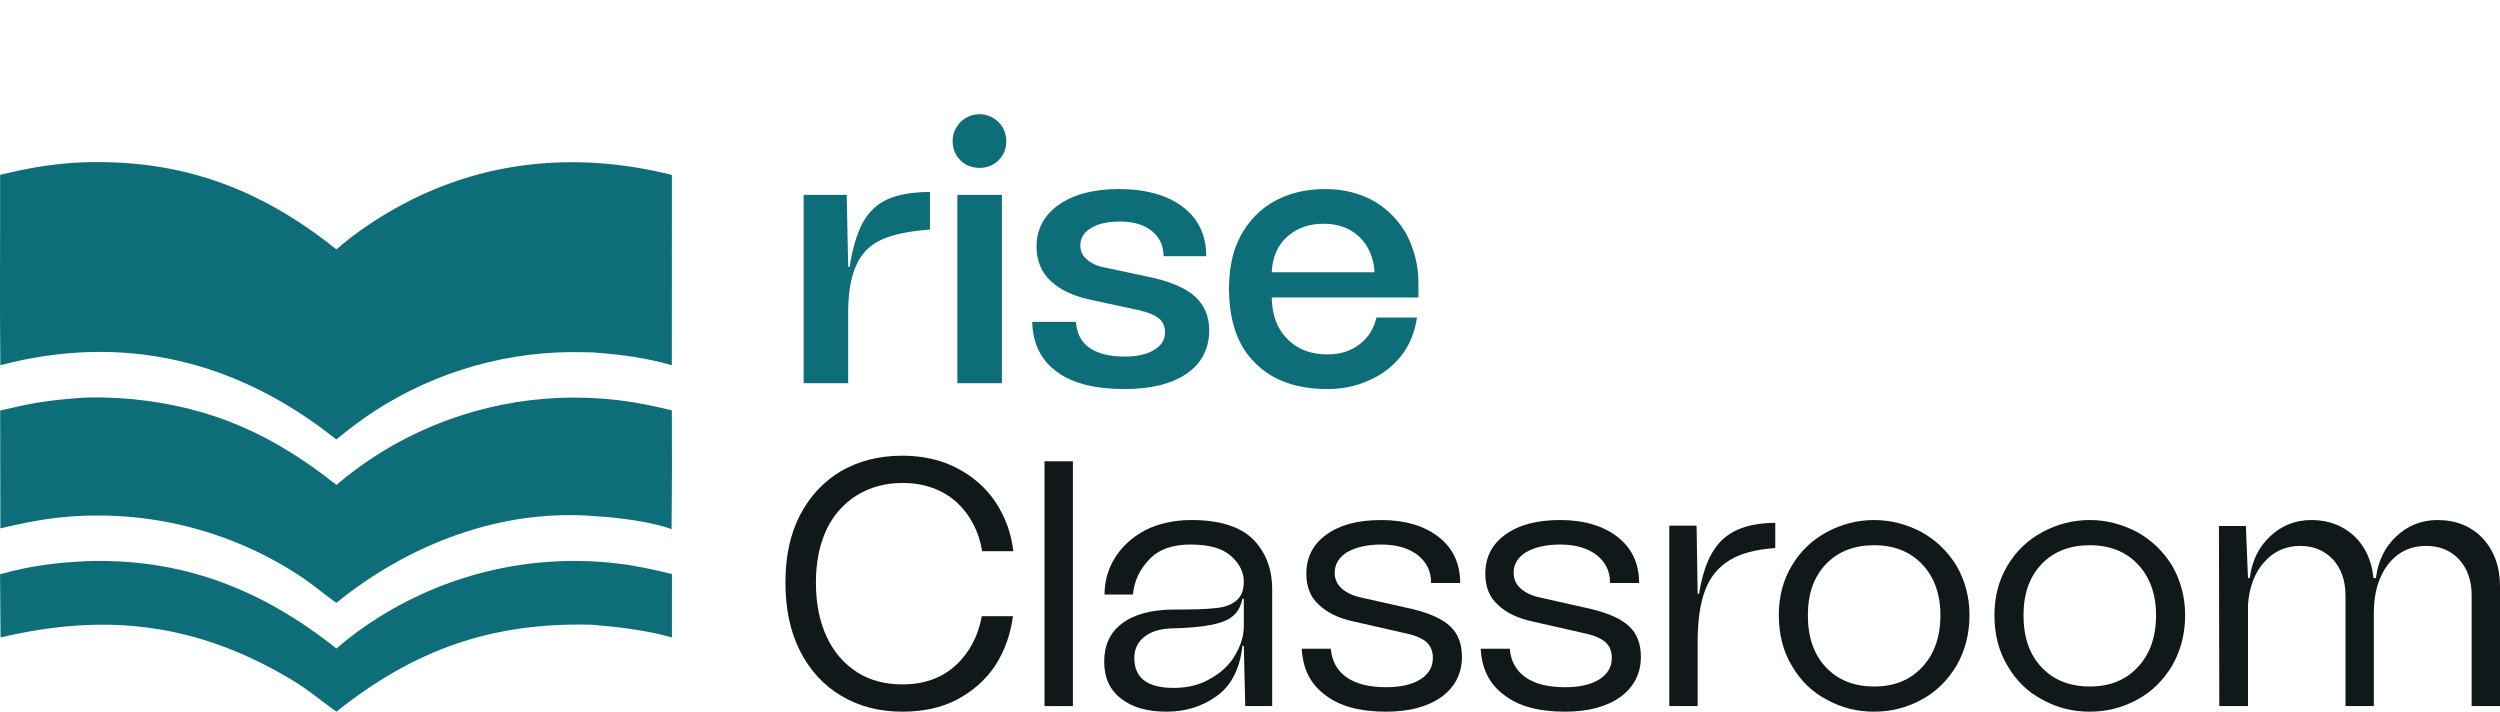
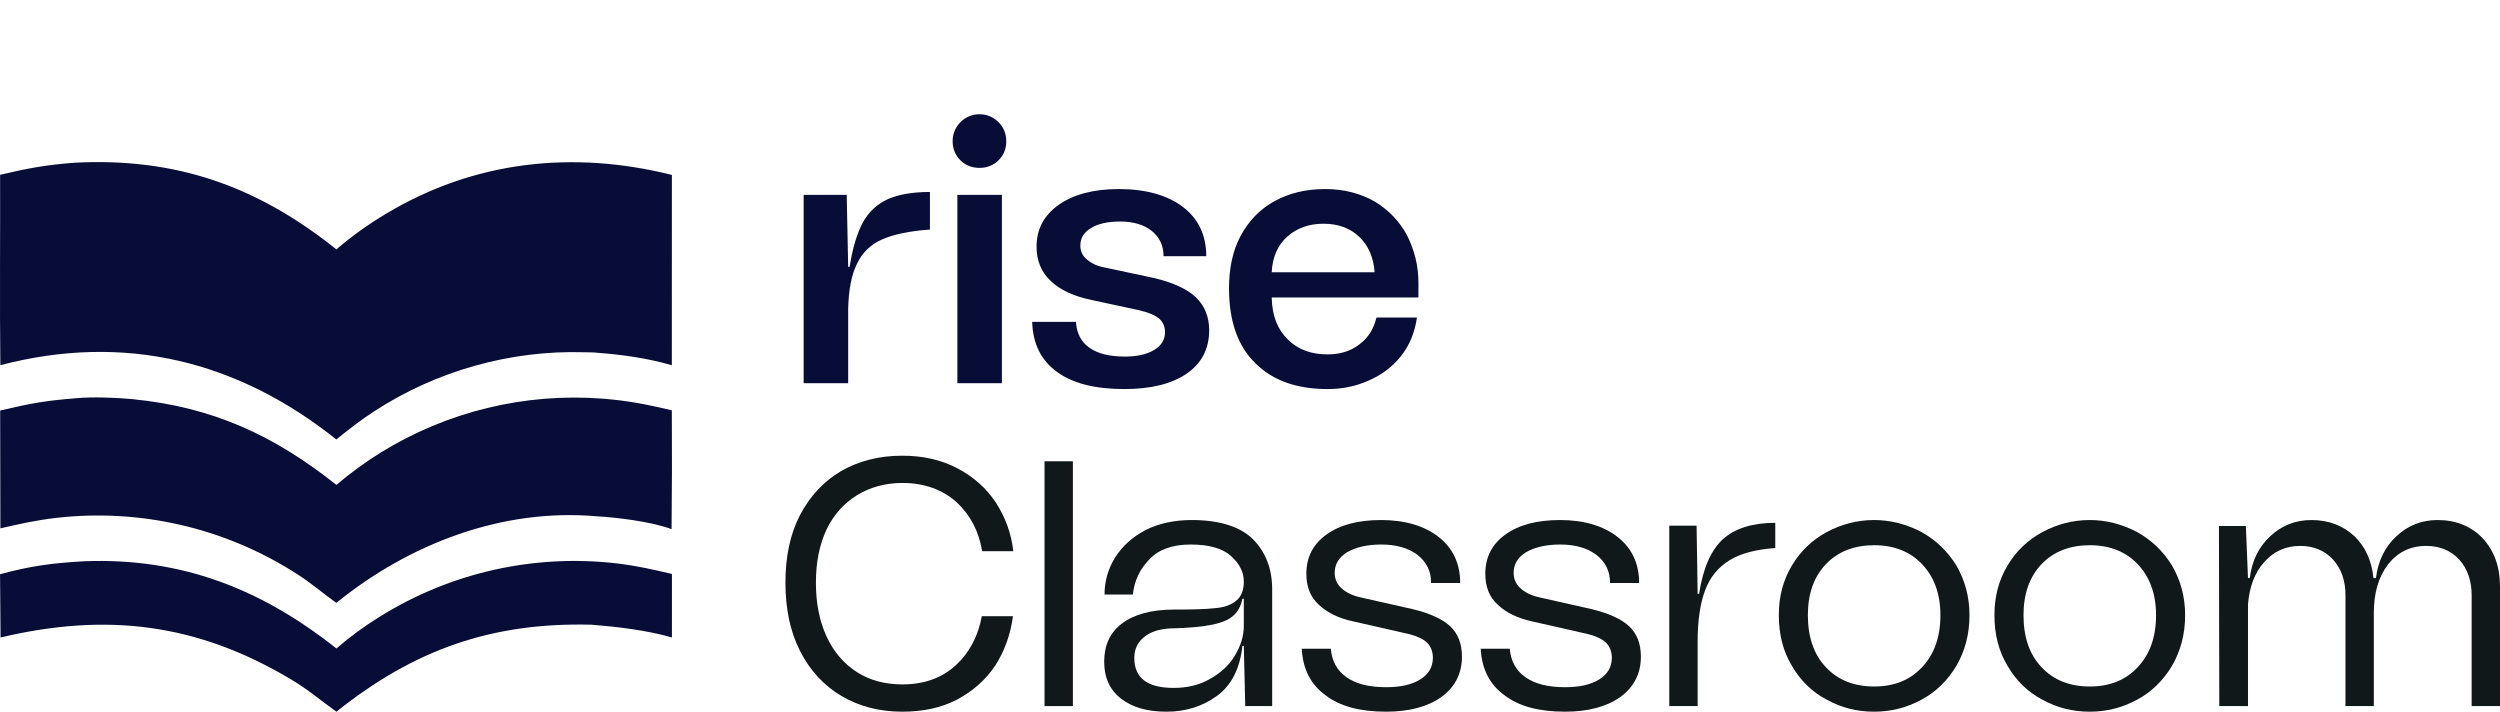
<svg xmlns="http://www.w3.org/2000/svg" width="137" height="39" viewBox="0 0 137 39" fill="none">
-   <path d="M18.434 13.667C19.282 12.937 20.193 12.283 21.157 11.713C25.988 8.81 31.404 8.229 36.819 9.586L36.816 20.015C35.502 19.631 34.112 19.435 32.749 19.334C32.524 19.304 32.247 19.311 32.017 19.304C27.963 19.18 23.904 20.326 20.505 22.539C19.764 23.022 19.114 23.526 18.43 24.083C13.002 19.753 6.799 18.238 0.019 20.012C-0.021 16.555 0.016 13.043 0.006 9.579C1.534 9.22 2.503 9.039 4.054 8.919C9.641 8.619 14.102 10.202 18.434 13.667Z" fill="#0D6D78" />
-   <path d="M18.435 26.572C19.196 25.925 20.004 25.335 20.852 24.807C24.492 22.555 28.754 21.518 33.022 21.846C34.474 21.961 35.42 22.162 36.816 22.483C36.83 24.655 36.825 26.827 36.802 28.999C35.726 28.589 33.81 28.353 32.658 28.29C27.492 27.847 22.405 29.811 18.43 33.038C17.551 32.408 17.09 31.963 16.104 31.348C12.226 28.905 7.631 27.858 3.077 28.381C2.008 28.502 1.062 28.714 0.021 28.954L0.009 22.498C1.676 22.1 2.494 21.956 4.208 21.819C5.065 21.739 6.42 21.789 7.279 21.875C11.68 22.314 15.018 23.861 18.435 26.572Z" fill="#0D6D78" />
-   <path d="M18.436 35.537C19.172 34.899 19.958 34.322 20.787 33.809C24.671 31.378 29.269 30.343 33.821 30.877C34.886 31.001 35.784 31.21 36.822 31.453L36.821 34.933C35.468 34.539 33.818 34.345 32.419 34.234C26.938 34.095 22.698 35.599 18.435 39C17.555 38.378 16.93 37.816 15.96 37.237C10.761 34.133 5.809 33.567 0.03 34.934L0.003 31.468C1.702 31.006 2.886 30.854 4.634 30.756C9.953 30.557 14.32 32.275 18.436 35.537Z" fill="#0D6D78" />
+   <path d="M18.434 13.667C19.282 12.937 20.193 12.283 21.157 11.713C25.988 8.81 31.404 8.229 36.819 9.586L36.816 20.015C35.502 19.631 34.112 19.435 32.749 19.334C32.524 19.304 32.247 19.311 32.017 19.304C27.963 19.18 23.904 20.326 20.505 22.539C19.764 23.022 19.114 23.526 18.43 24.083C13.002 19.753 6.799 18.238 0.019 20.012C-0.021 16.555 0.016 13.043 0.006 9.579C1.534 9.22 2.503 9.039 4.054 8.919C9.641 8.619 14.102 10.202 18.434 13.667Z" fill="#080D38" />
+   <path d="M18.435 26.572C19.196 25.925 20.004 25.335 20.852 24.807C24.492 22.555 28.754 21.518 33.022 21.846C34.474 21.961 35.42 22.162 36.816 22.483C36.83 24.655 36.825 26.827 36.802 28.999C35.726 28.589 33.81 28.353 32.658 28.29C27.492 27.847 22.405 29.811 18.43 33.038C17.551 32.408 17.09 31.963 16.104 31.348C12.226 28.905 7.631 27.858 3.077 28.381C2.008 28.502 1.062 28.714 0.021 28.954L0.009 22.498C1.676 22.1 2.494 21.956 4.208 21.819C5.065 21.739 6.42 21.789 7.279 21.875C11.68 22.314 15.018 23.861 18.435 26.572Z" fill="#080D38" />
+   <path d="M18.436 35.537C19.172 34.899 19.958 34.322 20.787 33.809C24.671 31.378 29.269 30.343 33.821 30.877C34.886 31.001 35.784 31.21 36.822 31.453L36.821 34.933C35.468 34.539 33.818 34.345 32.419 34.234C26.938 34.095 22.698 35.599 18.435 39C17.555 38.378 16.93 37.816 15.96 37.237C10.761 34.133 5.809 33.567 0.03 34.934L0.003 31.468C1.702 31.006 2.886 30.854 4.634 30.756C9.953 30.557 14.32 32.275 18.436 35.537Z" fill="#080D38" />
  <path d="M55.511 33.768C55.375 34.784 55.045 35.685 54.54 36.47C54.016 37.256 53.316 37.869 52.462 38.329C51.588 38.789 50.578 39 49.451 39C48.189 39 47.082 38.713 46.111 38.138C45.139 37.563 44.382 36.739 43.838 35.666C43.294 34.592 43.042 33.347 43.042 31.928C43.042 30.51 43.294 29.284 43.838 28.23C44.382 27.195 45.12 26.39 46.091 25.815C47.062 25.259 48.169 24.972 49.451 24.972C50.578 24.972 51.588 25.202 52.462 25.662C53.336 26.122 54.035 26.735 54.56 27.521C55.084 28.326 55.414 29.207 55.531 30.204H53.822C53.647 29.13 53.181 28.23 52.423 27.521C51.646 26.831 50.656 26.466 49.451 26.466C48.519 26.466 47.684 26.697 46.965 27.137C46.247 27.578 45.683 28.21 45.295 29.015C44.907 29.84 44.712 30.817 44.712 31.928C44.712 33.059 44.907 34.036 45.295 34.88C45.683 35.723 46.247 36.375 46.965 36.835C47.684 37.294 48.519 37.505 49.451 37.505C50.636 37.505 51.607 37.16 52.384 36.451C53.142 35.742 53.608 34.841 53.802 33.768H55.511Z" fill="#111819" />
  <path d="M57.24 38.694V25.278H58.794V38.694H57.24Z" fill="#111819" />
  <path d="M61.48 34.171C62.14 33.672 63.092 33.404 64.335 33.404C65.345 33.404 66.083 33.385 66.588 33.327C67.074 33.289 67.462 33.155 67.734 32.925C68.006 32.714 68.161 32.369 68.161 31.871C68.161 31.354 67.928 30.893 67.462 30.472C66.996 30.05 66.258 29.84 65.248 29.84C64.257 29.84 63.5 30.108 62.995 30.644C62.47 31.181 62.16 31.813 62.082 32.58H60.528C60.528 31.852 60.722 31.162 61.111 30.549C61.499 29.935 62.043 29.437 62.762 29.054C63.48 28.69 64.335 28.498 65.306 28.498C66.841 28.498 67.967 28.862 68.666 29.552C69.365 30.261 69.715 31.181 69.715 32.293V38.694H68.239L68.161 35.397H68.084C67.948 36.643 67.481 37.563 66.685 38.138C65.889 38.713 64.976 39 63.927 39C62.878 39 62.062 38.77 61.441 38.291C60.819 37.812 60.509 37.141 60.509 36.26C60.509 35.378 60.819 34.669 61.48 34.171ZM64.316 37.697C65.054 37.697 65.733 37.544 66.316 37.199C66.899 36.873 67.365 36.451 67.676 35.915C67.987 35.397 68.161 34.861 68.161 34.305V32.81H68.084C68.006 33.193 67.85 33.5 67.617 33.711C67.384 33.941 66.996 34.113 66.452 34.228C65.908 34.343 65.112 34.42 64.102 34.439C63.5 34.477 63.034 34.631 62.684 34.918C62.334 35.206 62.16 35.589 62.16 36.049C62.16 37.16 62.878 37.697 64.316 37.697Z" fill="#111819" />
  <path d="M72.637 38.099C71.822 37.505 71.394 36.662 71.336 35.55H72.929C72.987 36.24 73.278 36.758 73.803 37.122C74.327 37.486 75.046 37.659 75.959 37.659C76.736 37.659 77.357 37.525 77.823 37.237C78.289 36.95 78.522 36.547 78.522 36.049C78.522 35.704 78.406 35.416 78.192 35.206C77.978 35.014 77.629 34.841 77.124 34.727L74.172 34.056C73.356 33.883 72.734 33.577 72.268 33.136C71.802 32.714 71.588 32.139 71.588 31.449C71.588 30.549 71.938 29.84 72.676 29.303C73.414 28.766 74.405 28.498 75.687 28.498C77.007 28.498 78.076 28.824 78.853 29.437C79.629 30.05 80.018 30.893 80.018 31.948H78.425C78.425 31.296 78.173 30.798 77.687 30.414C77.182 30.031 76.522 29.84 75.687 29.84C74.91 29.84 74.288 29.993 73.822 30.261C73.356 30.549 73.142 30.932 73.142 31.392C73.142 31.718 73.259 32.005 73.511 32.235C73.764 32.465 74.113 32.638 74.541 32.733L77.435 33.385C78.367 33.615 79.047 33.922 79.474 34.324C79.901 34.727 80.115 35.282 80.115 35.991C80.115 36.911 79.727 37.659 78.989 38.195C78.231 38.732 77.221 39 75.959 39C74.541 39 73.434 38.713 72.637 38.099Z" fill="#111819" />
  <path d="M82.444 38.099C81.628 37.505 81.201 36.662 81.142 35.55H82.735C82.793 36.24 83.085 36.758 83.609 37.122C84.133 37.486 84.852 37.659 85.765 37.659C86.542 37.659 87.163 37.525 87.629 37.237C88.096 36.95 88.329 36.547 88.329 36.049C88.329 35.704 88.212 35.416 87.998 35.206C87.785 35.014 87.435 34.841 86.93 34.727L83.978 34.056C83.162 33.883 82.541 33.577 82.075 33.136C81.608 32.714 81.395 32.139 81.395 31.449C81.395 30.549 81.744 29.84 82.482 29.303C83.22 28.766 84.211 28.498 85.493 28.498C86.814 28.498 87.882 28.824 88.659 29.437C89.436 30.05 89.824 30.893 89.824 31.948H88.231C88.231 31.296 87.979 30.798 87.493 30.414C86.988 30.031 86.328 29.84 85.493 29.84C84.716 29.84 84.094 29.993 83.628 30.261C83.162 30.549 82.948 30.932 82.948 31.392C82.948 31.718 83.065 32.005 83.317 32.235C83.57 32.465 83.92 32.638 84.347 32.733L87.241 33.385C88.173 33.615 88.853 33.922 89.28 34.324C89.708 34.727 89.921 35.282 89.921 35.991C89.921 36.911 89.533 37.659 88.795 38.195C88.037 38.732 87.027 39 85.765 39C84.347 39 83.24 38.713 82.444 38.099Z" fill="#111819" />
  <path d="M93.109 32.542C93.323 31.162 93.75 30.165 94.41 29.552C95.071 28.958 96.022 28.651 97.285 28.651V30.031C96.236 30.108 95.401 30.319 94.779 30.702C94.158 31.085 93.711 31.622 93.439 32.35C93.167 33.078 93.031 34.017 93.031 35.167V38.694H91.477V28.805H92.973L93.031 32.542H93.109Z" fill="#111819" />
  <path d="M100.12 38.349C99.304 37.927 98.663 37.294 98.197 36.49C97.712 35.685 97.479 34.765 97.479 33.711C97.479 32.695 97.712 31.794 98.197 30.989C98.663 30.204 99.304 29.59 100.12 29.15C100.917 28.728 101.771 28.498 102.703 28.498C103.616 28.498 104.471 28.728 105.287 29.15C106.083 29.59 106.724 30.204 107.209 30.989C107.676 31.794 107.928 32.695 107.928 33.711C107.928 34.765 107.676 35.685 107.209 36.49C106.724 37.294 106.083 37.927 105.287 38.349C104.471 38.789 103.616 39 102.703 39C101.771 39 100.917 38.789 100.12 38.349ZM105.325 36.566C105.986 35.876 106.335 34.918 106.335 33.711C106.335 32.542 105.986 31.603 105.325 30.913C104.665 30.223 103.791 29.878 102.703 29.878C101.616 29.878 100.722 30.223 100.062 30.913C99.401 31.603 99.071 32.542 99.071 33.711C99.071 34.918 99.401 35.876 100.062 36.566C100.722 37.275 101.616 37.62 102.703 37.62C103.791 37.62 104.665 37.275 105.325 36.566Z" fill="#111819" />
  <path d="M111.937 38.349C111.121 37.927 110.48 37.294 110.014 36.49C109.529 35.685 109.295 34.765 109.295 33.711C109.295 32.695 109.529 31.794 110.014 30.989C110.48 30.204 111.121 29.59 111.937 29.15C112.733 28.728 113.588 28.498 114.52 28.498C115.433 28.498 116.288 28.728 117.103 29.15C117.9 29.59 118.541 30.204 119.026 30.989C119.492 31.794 119.745 32.695 119.745 33.711C119.745 34.765 119.492 35.685 119.026 36.49C118.541 37.294 117.9 37.927 117.103 38.349C116.288 38.789 115.433 39 114.52 39C113.588 39 112.733 38.789 111.937 38.349ZM117.142 36.566C117.803 35.876 118.152 34.918 118.152 33.711C118.152 32.542 117.803 31.603 117.142 30.913C116.482 30.223 115.608 29.878 114.52 29.878C113.433 29.878 112.539 30.223 111.879 30.913C111.218 31.603 110.888 32.542 110.888 33.711C110.888 34.918 111.218 35.876 111.879 36.566C112.539 37.275 113.433 37.62 114.52 37.62C115.608 37.62 116.482 37.275 117.142 36.566Z" fill="#111819" />
  <path d="M136.048 29.494C136.67 30.165 137 31.047 137 32.12V38.694H135.446V32.618C135.446 31.813 135.213 31.162 134.766 30.664C134.3 30.165 133.698 29.916 132.96 29.916C132.086 29.916 131.387 30.261 130.862 30.932C130.338 31.622 130.086 32.503 130.086 33.596V38.694H128.532V32.618C128.532 31.813 128.299 31.162 127.852 30.664C127.386 30.165 126.784 29.916 126.046 29.916C125.249 29.916 124.589 30.223 124.084 30.798C123.56 31.373 123.268 32.158 123.19 33.117V38.694H121.617L121.598 28.824H123.074L123.19 31.679H123.288C123.404 30.721 123.793 29.954 124.414 29.38C125.036 28.805 125.774 28.498 126.667 28.498C127.619 28.498 128.396 28.805 129.017 29.38C129.619 29.954 129.969 30.721 130.066 31.679H130.202C130.319 30.721 130.707 29.954 131.329 29.38C131.95 28.805 132.688 28.498 133.582 28.498C134.592 28.498 135.427 28.843 136.048 29.494Z" fill="#111819" />
-   <path d="M46.56 14.62C46.72 13.6 46.96 12.8 47.28 12.2C47.6 11.62 48.04 11.2 48.64 10.92C49.22 10.66 50 10.52 50.96 10.52V12.58C49.84 12.66 48.98 12.84 48.34 13.12C47.7 13.4 47.24 13.86 46.96 14.46C46.66 15.06 46.5 15.9 46.48 16.94V21H44.04V10.68H46.4L46.48 14.62H46.56ZM52.624 8.78C52.344 8.5 52.204 8.14 52.204 7.74C52.204 7.34 52.344 7 52.624 6.7C52.904 6.42 53.264 6.26 53.684 6.26C54.084 6.26 54.444 6.42 54.724 6.7C55.004 6.98 55.144 7.34 55.144 7.74C55.144 8.16 55.004 8.5 54.724 8.78C54.444 9.06 54.084 9.2 53.684 9.2C53.264 9.2 52.904 9.06 52.624 8.78ZM52.464 21V10.68H54.904V21H52.464ZM57.923 20.38C57.043 19.74 56.603 18.84 56.563 17.64H58.963C59.003 18.26 59.243 18.74 59.703 19.06C60.163 19.38 60.803 19.54 61.643 19.54C62.323 19.54 62.843 19.42 63.243 19.18C63.643 18.94 63.843 18.62 63.843 18.2C63.843 17.88 63.723 17.64 63.523 17.46C63.303 17.28 62.943 17.12 62.423 17L59.823 16.44C58.863 16.24 58.103 15.9 57.583 15.4C57.063 14.92 56.803 14.28 56.803 13.52C56.803 12.56 57.203 11.8 58.023 11.22C58.823 10.66 59.923 10.36 61.303 10.36C62.803 10.36 63.983 10.7 64.823 11.34C65.663 11.98 66.103 12.88 66.103 14.04H63.763C63.763 13.46 63.543 13 63.123 12.66C62.703 12.32 62.123 12.14 61.383 12.14C60.703 12.14 60.163 12.26 59.783 12.5C59.383 12.74 59.203 13.06 59.203 13.46C59.203 13.74 59.303 14 59.543 14.2C59.783 14.42 60.103 14.58 60.543 14.66L63.263 15.24C64.263 15.48 65.023 15.82 65.523 16.28C66.003 16.74 66.263 17.34 66.263 18.1C66.263 19.12 65.843 19.92 65.023 20.48C64.203 21.04 63.063 21.32 61.623 21.32C60.023 21.32 58.803 21.02 57.923 20.38ZM77.73 16.3H69.689C69.71 17.3 70.01 18.06 70.57 18.6C71.129 19.16 71.85 19.42 72.749 19.42C73.45 19.42 74.029 19.24 74.51 18.86C74.99 18.5 75.29 18 75.43 17.4H77.65C77.529 18.22 77.249 18.92 76.769 19.52C76.29 20.12 75.689 20.56 74.99 20.86C74.269 21.18 73.529 21.32 72.749 21.32C71.07 21.32 69.749 20.86 68.79 19.9C67.829 18.96 67.35 17.6 67.35 15.8C67.35 14.7 67.549 13.74 67.99 12.92C68.43 12.1 69.049 11.46 69.85 11.02C70.65 10.58 71.57 10.36 72.629 10.36C73.65 10.36 74.549 10.6 75.329 11.04C76.09 11.5 76.689 12.12 77.109 12.9C77.51 13.7 77.73 14.56 77.73 15.5V16.3ZM70.549 12.96C70.029 13.42 69.73 14.08 69.689 14.92H75.329C75.269 14.1 74.99 13.46 74.49 12.98C73.99 12.5 73.329 12.26 72.529 12.26C71.73 12.26 71.07 12.5 70.549 12.96Z" fill="#0D6D78" />
+   <path d="M46.56 14.62C46.72 13.6 46.96 12.8 47.28 12.2C47.6 11.62 48.04 11.2 48.64 10.92C49.22 10.66 50 10.52 50.96 10.52V12.58C49.84 12.66 48.98 12.84 48.34 13.12C47.7 13.4 47.24 13.86 46.96 14.46C46.66 15.06 46.5 15.9 46.48 16.94V21H44.04V10.68H46.4L46.48 14.62H46.56ZM52.624 8.78C52.344 8.5 52.204 8.14 52.204 7.74C52.204 7.34 52.344 7 52.624 6.7C52.904 6.42 53.264 6.26 53.684 6.26C54.084 6.26 54.444 6.42 54.724 6.7C55.004 6.98 55.144 7.34 55.144 7.74C55.144 8.16 55.004 8.5 54.724 8.78C54.444 9.06 54.084 9.2 53.684 9.2C53.264 9.2 52.904 9.06 52.624 8.78ZM52.464 21V10.68H54.904V21H52.464ZM57.923 20.38C57.043 19.74 56.603 18.84 56.563 17.64H58.963C59.003 18.26 59.243 18.74 59.703 19.06C60.163 19.38 60.803 19.54 61.643 19.54C62.323 19.54 62.843 19.42 63.243 19.18C63.643 18.94 63.843 18.62 63.843 18.2C63.843 17.88 63.723 17.64 63.523 17.46C63.303 17.28 62.943 17.12 62.423 17L59.823 16.44C58.863 16.24 58.103 15.9 57.583 15.4C57.063 14.92 56.803 14.28 56.803 13.52C56.803 12.56 57.203 11.8 58.023 11.22C58.823 10.66 59.923 10.36 61.303 10.36C62.803 10.36 63.983 10.7 64.823 11.34C65.663 11.98 66.103 12.88 66.103 14.04H63.763C63.763 13.46 63.543 13 63.123 12.66C62.703 12.32 62.123 12.14 61.383 12.14C60.703 12.14 60.163 12.26 59.783 12.5C59.383 12.74 59.203 13.06 59.203 13.46C59.203 13.74 59.303 14 59.543 14.2C59.783 14.42 60.103 14.58 60.543 14.66L63.263 15.24C64.263 15.48 65.023 15.82 65.523 16.28C66.003 16.74 66.263 17.34 66.263 18.1C66.263 19.12 65.843 19.92 65.023 20.48C64.203 21.04 63.063 21.32 61.623 21.32C60.023 21.32 58.803 21.02 57.923 20.38ZM77.73 16.3H69.689C69.71 17.3 70.01 18.06 70.57 18.6C71.129 19.16 71.85 19.42 72.749 19.42C73.45 19.42 74.029 19.24 74.51 18.86C74.99 18.5 75.29 18 75.43 17.4H77.65C77.529 18.22 77.249 18.92 76.769 19.52C76.29 20.12 75.689 20.56 74.99 20.86C74.269 21.18 73.529 21.32 72.749 21.32C71.07 21.32 69.749 20.86 68.79 19.9C67.829 18.96 67.35 17.6 67.35 15.8C67.35 14.7 67.549 13.74 67.99 12.92C68.43 12.1 69.049 11.46 69.85 11.02C70.65 10.58 71.57 10.36 72.629 10.36C73.65 10.36 74.549 10.6 75.329 11.04C76.09 11.5 76.689 12.12 77.109 12.9C77.51 13.7 77.73 14.56 77.73 15.5V16.3ZM70.549 12.96C70.029 13.42 69.73 14.08 69.689 14.92H75.329C75.269 14.1 74.99 13.46 74.49 12.98C73.99 12.5 73.329 12.26 72.529 12.26C71.73 12.26 71.07 12.5 70.549 12.96Z" fill="#080D38" />
</svg>
